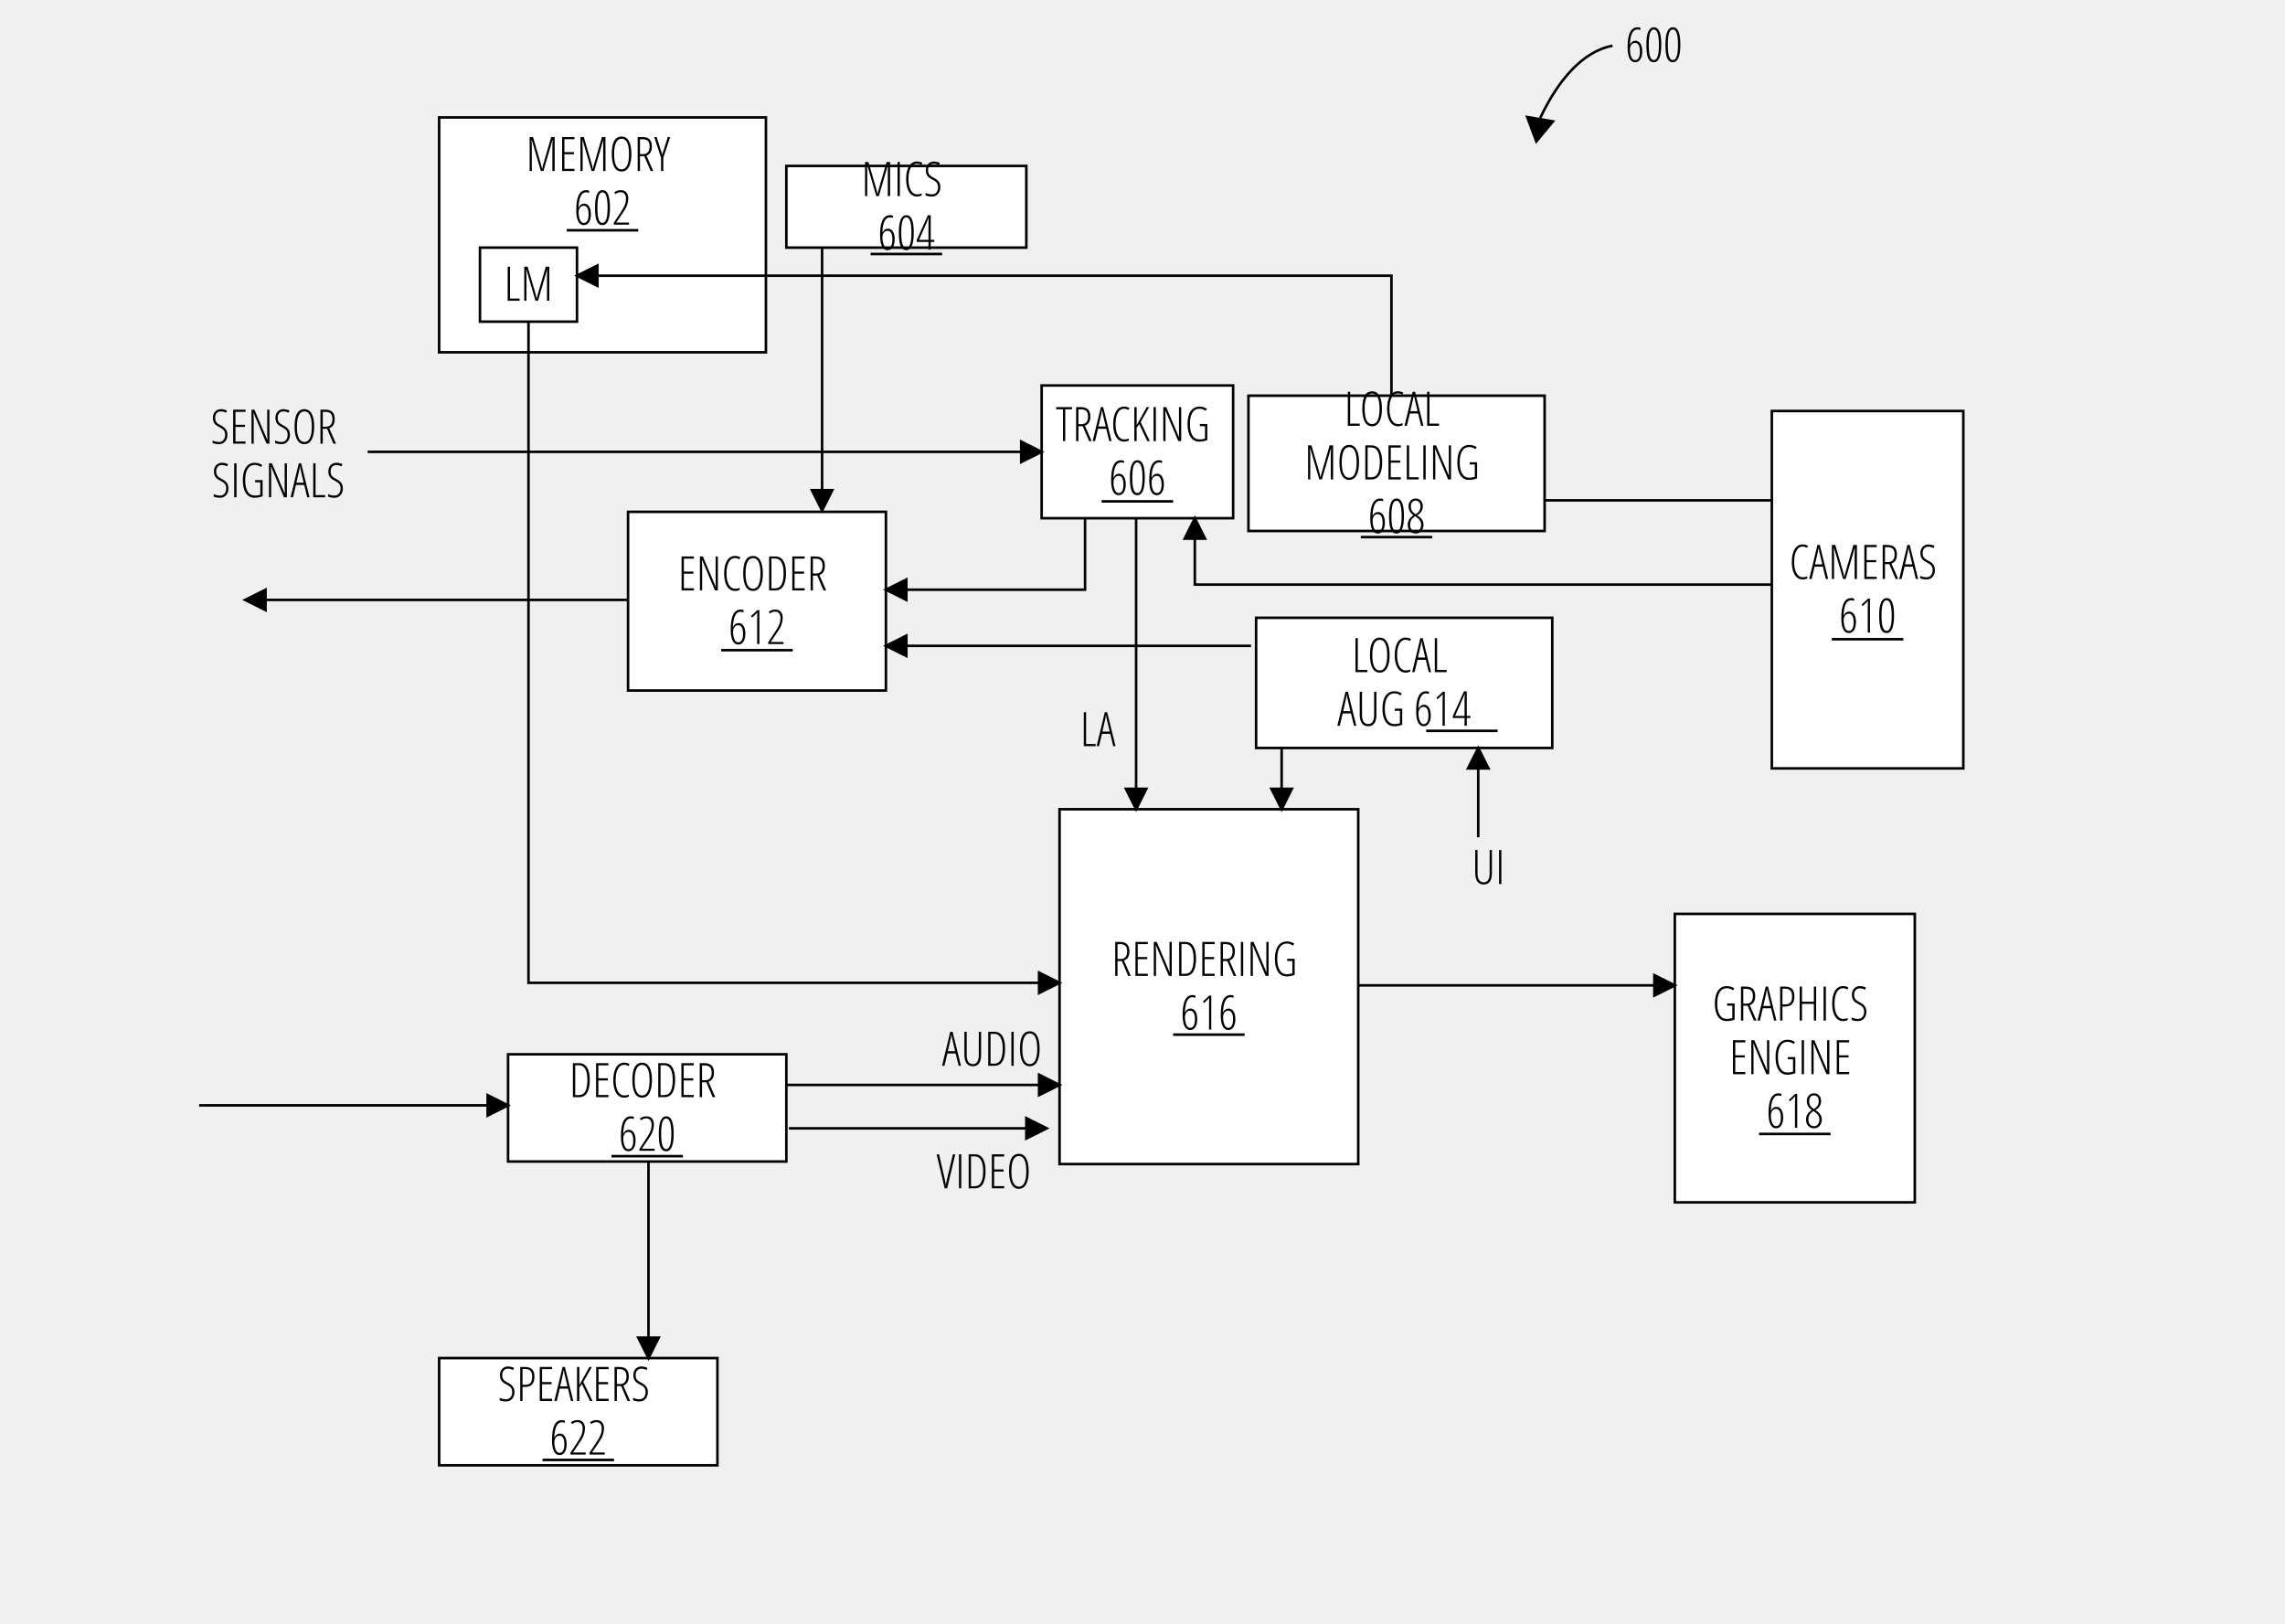
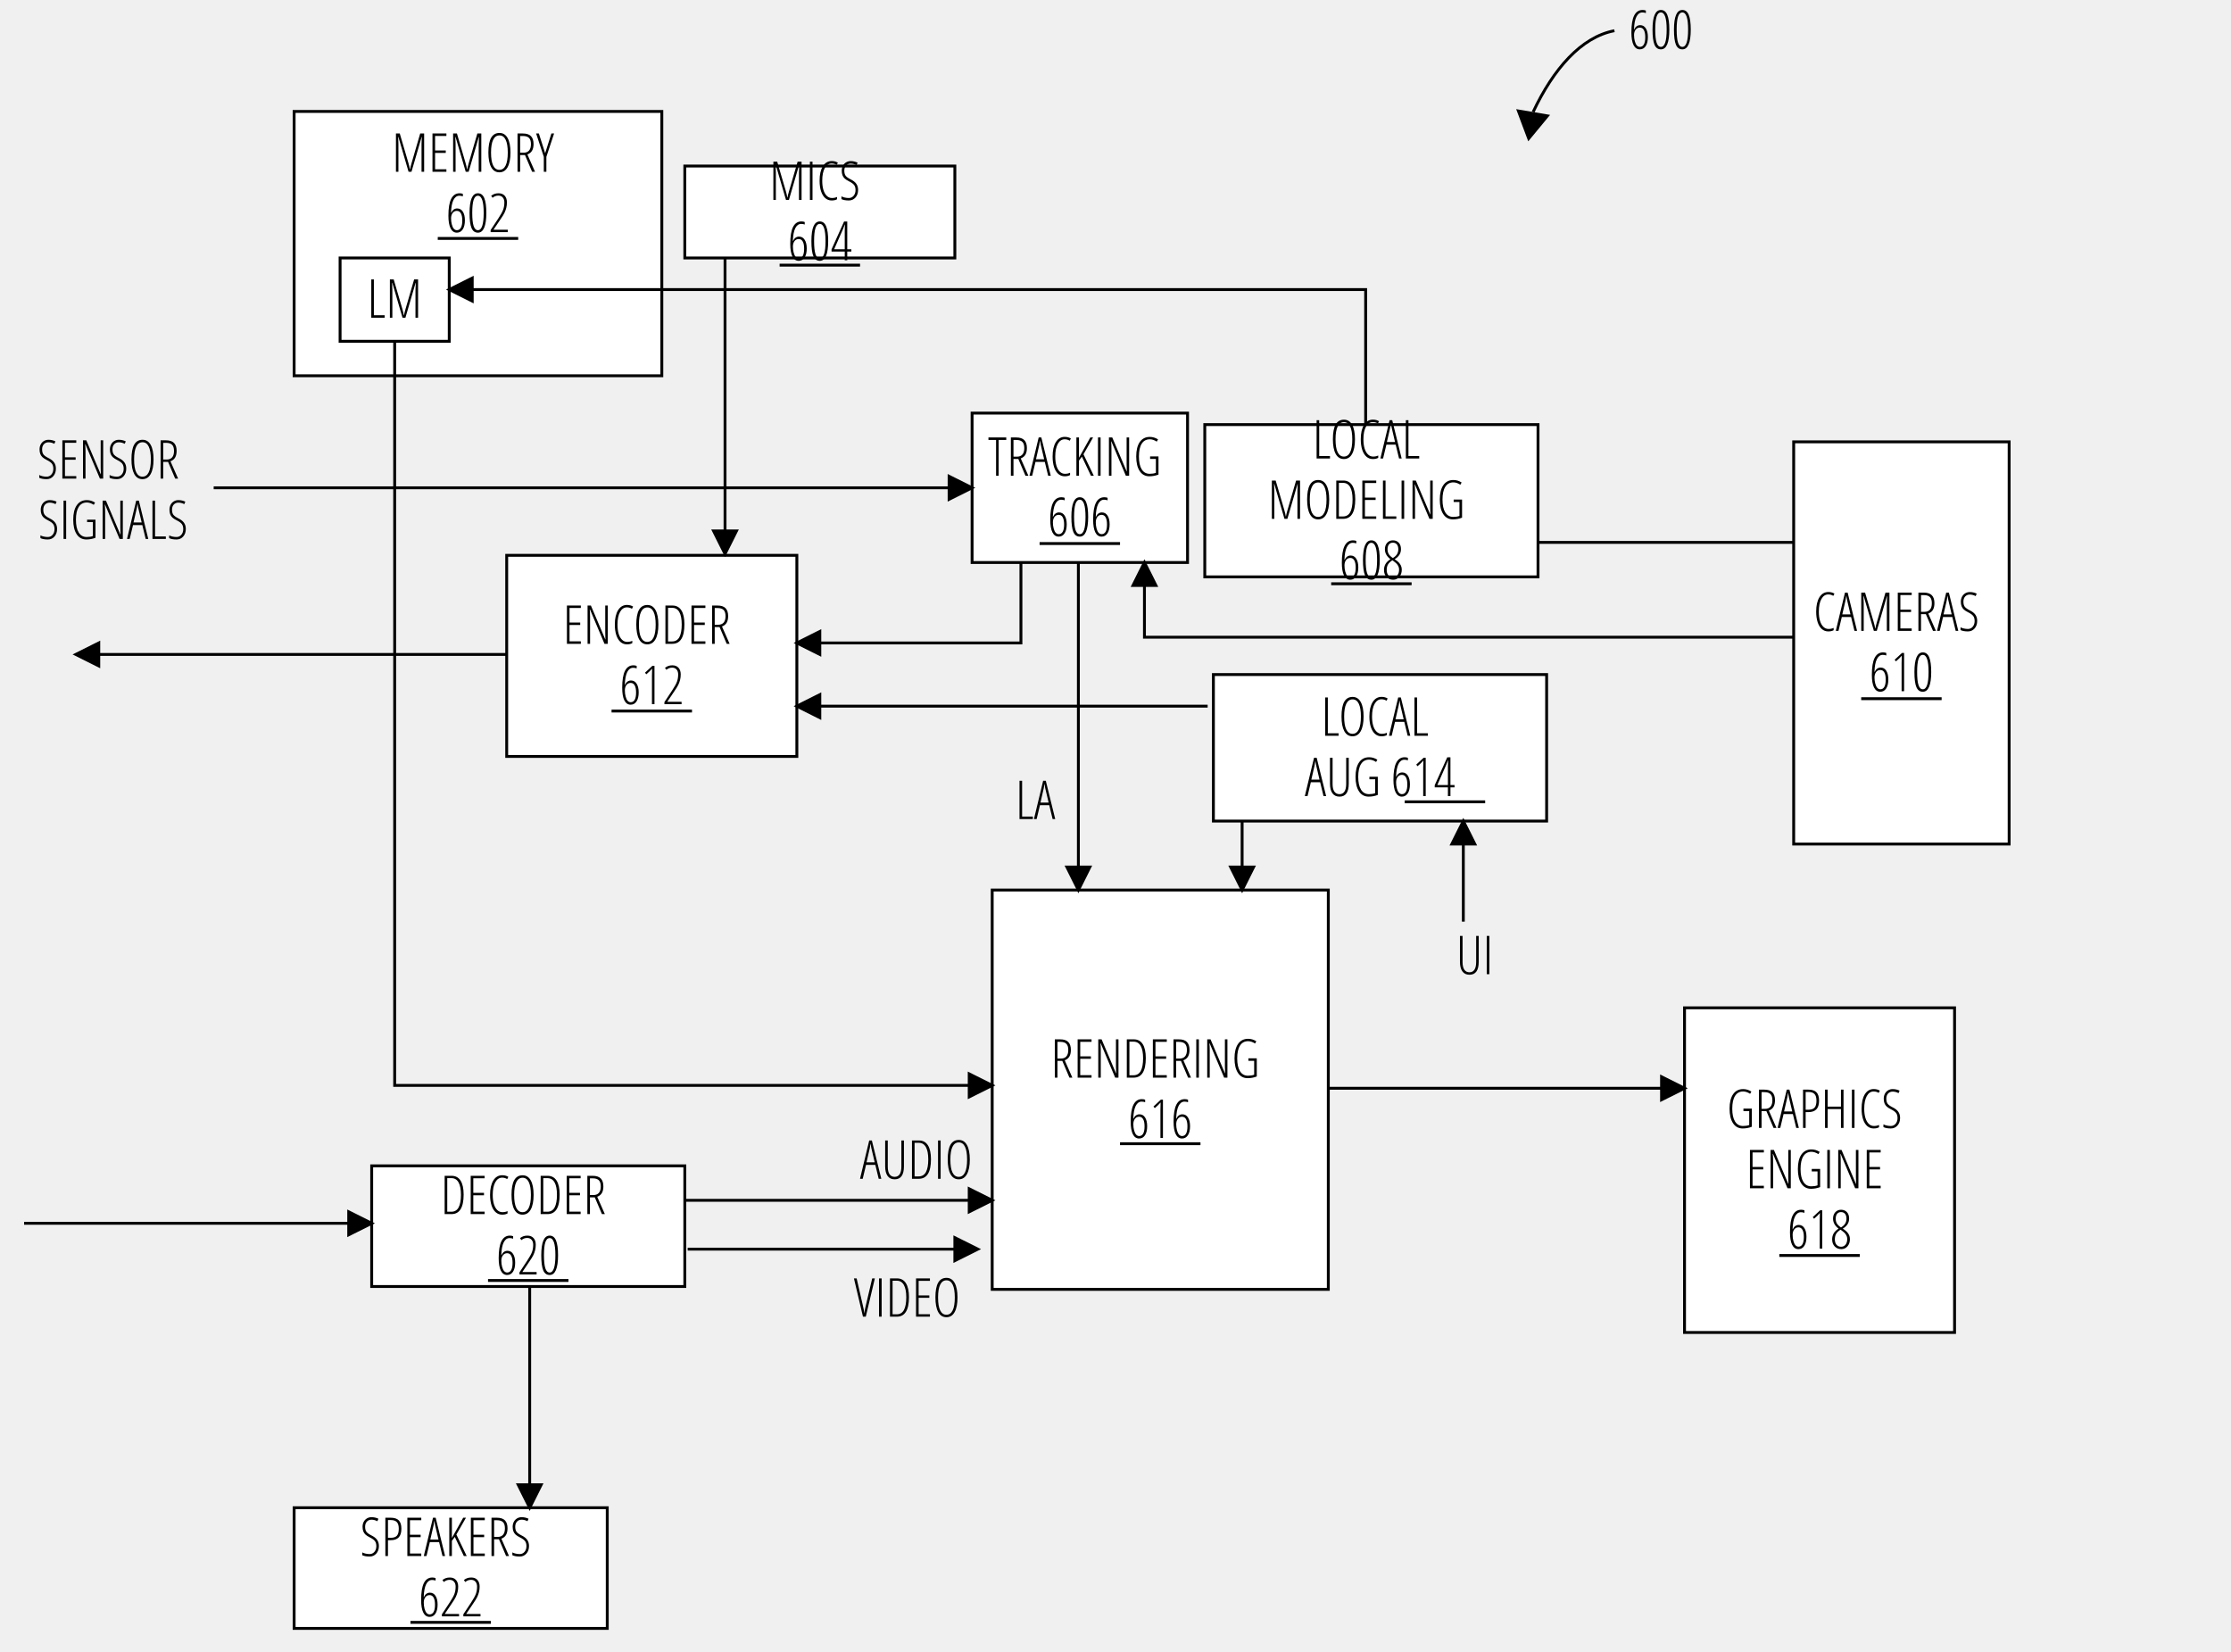
- <svg xmlns="http://www.w3.org/2000/svg" version="1.1" width="895" height="636">
+ <svg xmlns="http://www.w3.org/2000/svg" version="1.1" width="776.613" height="574.806" viewBox="69.616 7.212 776.613 574.806">
  <g>
    <g transform="translate(603.3,17.9)">
      <polygon fill="#000000" points="0,0 4.2,11.2 11.8,2" transform="translate(-5.9,27.3)" />
      <rect fill="none" width="1" height="1" transform="translate(33.3,-0.5)" />
      <g>
        <g>
          <rect x="0" y="0" width="28.3" height="28.3" opacity="0" />
          <path fill="none" stroke="#000000" stroke-width="1" d="M28.3,0C16.7,2.2,7,13.4,0,28.3" />
        </g>
      </g>
      <rect stroke="none" stroke-width="0" fill="#FFFFFF" x="0" y="0" width="0" height="0" />
      <path stroke="#000000" fill="none" />
      <text font-family="OpenSansCondensedLight" font-size="14pt" fill="black" transform="translate(0,0)" />
      <rect stroke-width="0" fill="none" width="1" height="1" transform="translate(33.3,-0.5)" />
      <text font-family="OpenSansCondensedLight" font-size="14pt" fill="black" text-decoration="none" transform="translate(33.3,-0.5)">
        <tspan x="0" y="6.8">600</tspan>
      </text>
      <path stroke="#000000" fill="none" transform="translate(33.3,-0.5)" />
    </g>
    <g transform="translate(199,413)">
      <g>
        <g>
          <path d="M109,0H0v42h109V0L109,0z" stroke="#000000" stroke-dasharray="none" fill="#FFFFFF" />
          <rect x="4.8" y="1.9" width="99.5" height="38.2" fill="none" />
          <circle fill="none" cx="54.5" cy="0" r="0.1" />
          <circle fill="none" cx="81.5" cy="0" r="0.1" />
          <circle fill="none" cx="109" cy="10.6" r="0.1" />
          <circle fill="none" cx="109" cy="21" r="0.1" />
          <circle fill="none" cx="109" cy="31.4" r="0.1" />
          <circle fill="none" cx="81.5" cy="42" r="0.1" />
          <circle fill="none" cx="54.5" cy="42" r="0.1" />
          <circle fill="none" cx="27.5" cy="42" r="0.1" />
          <circle fill="none" cx="0" cy="31.4" r="0.1" />
          <circle fill="none" cx="0" cy="21" r="0.1" />
          <circle fill="none" cx="0" cy="10.6" r="0.1" />
          <circle fill="none" cx="27.5" cy="0" r="0.1" />
        </g>
      </g>
      <rect stroke="none" stroke-width="0" fill="#FFFFFF" x="0" y="0" width="0" height="0" transform="translate(108.9,20.9)" />
      <path stroke="#000000" fill="none" d="" />
      <text font-family="OpenSansCondensedLight" font-size="14pt" fill="black" transform="translate(108.9,20.9)" />
      <rect stroke-width="0" fill="none" width="99.5" height="38.2" transform="translate(4.8,1.9)" />
      <text font-family="OpenSansCondensedLight" font-size="14pt" fill="black" transform="translate(4.8,1.9)" text-anchor="middle">
        <tspan x="49.7" y="14.9">DECODER</tspan>
        <tspan x="49.7" y="35.9">620</tspan>
      </text>
      <path stroke="#000000" fill="none" transform="translate(4.8,1.9)" d="M 35.7 38 63.7 38" />
    </g>
    <g transform="translate(492,242)">
      <g>
        <g>
          <path d="M116,0H0v51h116V0L116,0z" stroke="#000000" stroke-dasharray="none" fill="#FFFFFF" />
          <rect x="5.1" y="2.3" width="105.9" height="46.3" fill="none" />
          <circle fill="none" cx="58" cy="0" r="0.1" />
          <circle fill="none" cx="86.7" cy="0" r="0.1" />
          <circle fill="none" cx="116" cy="12.9" r="0.1" />
          <circle fill="none" cx="116" cy="25.5" r="0.1" />
          <circle fill="none" cx="116" cy="38.1" r="0.1" />
          <circle fill="none" cx="86.7" cy="51" r="0.1" />
          <circle fill="none" cx="58" cy="51" r="0.1" />
          <circle fill="none" cx="29.3" cy="51" r="0.1" />
          <circle fill="none" cx="0" cy="38.1" r="0.1" />
          <circle fill="none" cx="0" cy="25.5" r="0.1" />
          <circle fill="none" cx="0" cy="12.9" r="0.1" />
          <circle fill="none" cx="29.3" cy="0" r="0.1" />
        </g>
      </g>
      <rect stroke="none" stroke-width="0" fill="#FFFFFF" x="0" y="0" width="0" height="0" transform="translate(115.9,25.4)" />
      <path stroke="#000000" fill="none" d="" />
      <text font-family="OpenSansCondensedLight" font-size="14pt" fill="black" transform="translate(115.9,25.4)" />
      <rect stroke-width="0" fill="none" width="105.9" height="46.3" transform="translate(5.1,2.3)" />
      <text font-family="OpenSansCondensedLight" font-size="14pt" fill="black" transform="translate(5.1,2.3)" text-anchor="middle">
        <tspan x="52.9" y="19">LOCAL</tspan>
        <tspan x="52.9" y="40">AUG 614</tspan>
      </text>
      <path stroke="#000000" fill="none" transform="translate(5.1,2.3)" d="M 61.5 42 89.5 42" />
    </g>
    <g transform="translate(172,532)">
      <g>
        <g>
          <path d="M109,0H0v42h109V0L109,0z" stroke="#000000" stroke-dasharray="none" fill="#FFFFFF" />
          <rect x="4.8" y="1.9" width="99.5" height="38.2" fill="none" />
          <circle fill="none" cx="54.5" cy="0" r="0.1" />
          <circle fill="none" cx="81.5" cy="0" r="0.1" />
          <circle fill="none" cx="109" cy="10.6" r="0.1" />
          <circle fill="none" cx="109" cy="21" r="0.1" />
          <circle fill="none" cx="109" cy="31.4" r="0.1" />
          <circle fill="none" cx="81.5" cy="42" r="0.1" />
          <circle fill="none" cx="54.5" cy="42" r="0.1" />
          <circle fill="none" cx="27.5" cy="42" r="0.1" />
          <circle fill="none" cx="0" cy="31.4" r="0.1" />
          <circle fill="none" cx="0" cy="21" r="0.1" />
          <circle fill="none" cx="0" cy="10.6" r="0.1" />
          <circle fill="none" cx="27.5" cy="0" r="0.1" />
        </g>
      </g>
      <rect stroke="none" stroke-width="0" fill="#FFFFFF" x="0" y="0" width="0" height="0" transform="translate(108.9,20.9)" />
      <path stroke="#000000" fill="none" d="" />
      <text font-family="OpenSansCondensedLight" font-size="14pt" fill="black" transform="translate(108.9,20.9)" />
      <rect stroke-width="0" fill="none" width="99.5" height="38.2" transform="translate(4.8,1.9)" />
      <text font-family="OpenSansCondensedLight" font-size="14pt" fill="black" transform="translate(4.8,1.9)" text-anchor="middle">
        <tspan x="49.7" y="14.9">SPEAKERS</tspan>
        <tspan x="49.7" y="35.9">622</tspan>
      </text>
      <path stroke="#000000" fill="none" transform="translate(4.8,1.9)" d="M 35.7 38 63.7 38" />
    </g>
    <g transform="translate(656,358)">
      <g>
        <g>
          <path d="M94,0H0v113h94V0L94,0z" stroke="#000000" stroke-dasharray="none" fill="#FFFFFF" />
          <rect x="4.1" y="5.2" width="85.8" height="102.7" fill="none" />
          <circle fill="none" cx="47" cy="0" r="0.1" />
          <circle fill="none" cx="70.3" cy="0" r="0.1" />
          <circle fill="none" cx="94" cy="28.5" r="0.1" />
          <circle fill="none" cx="94" cy="56.5" r="0.1" />
          <circle fill="none" cx="94" cy="84.5" r="0.1" />
          <circle fill="none" cx="70.3" cy="113" r="0.1" />
          <circle fill="none" cx="47" cy="113" r="0.1" />
          <circle fill="none" cx="23.7" cy="113" r="0.1" />
          <circle fill="none" cx="0" cy="84.5" r="0.1" />
          <circle fill="none" cx="0" cy="56.5" r="0.1" />
          <circle fill="none" cx="0" cy="28.5" r="0.1" />
          <circle fill="none" cx="23.7" cy="0" r="0.1" />
        </g>
      </g>
      <rect stroke="none" stroke-width="0" fill="#FFFFFF" x="0" y="0" width="0" height="0" transform="translate(93.9,56.4)" />
      <path stroke="#000000" fill="none" d="" />
      <text font-family="OpenSansCondensedLight" font-size="14pt" fill="black" transform="translate(93.9,56.4)" />
      <rect stroke-width="0" fill="none" width="85.8" height="102.7" transform="translate(4.1,5.2)" />
      <text font-family="OpenSansCondensedLight" font-size="14pt" fill="black" transform="translate(4.1,5.2)" text-anchor="middle">
        <tspan x="42.9" y="36.6">GRAPHICS</tspan>
        <tspan x="42.9" y="57.6">ENGINE</tspan>
        <tspan x="42.9" y="78.6">618</tspan>
      </text>
      <path stroke="#000000" fill="none" transform="translate(4.1,5.2)" d="M 28.9 81 56.9 81" />
    </g>
    <g transform="translate(415,317)">
      <g>
        <g>
          <path d="M117,0H0v139h117V0L117,0z" stroke="#000000" stroke-dasharray="none" fill="#FFFFFF" />
          <rect x="5.1" y="6.3" width="106.8" height="126.3" fill="none" />
          <circle fill="none" cx="58.5" cy="0" r="0.1" />
          <circle fill="none" cx="87.5" cy="0" r="0.1" />
          <circle fill="none" cx="117" cy="35.1" r="0.1" />
          <circle fill="none" cx="117" cy="69.5" r="0.1" />
          <circle fill="none" cx="117" cy="103.9" r="0.1" />
          <circle fill="none" cx="87.5" cy="139" r="0.1" />
          <circle fill="none" cx="58.5" cy="139" r="0.1" />
          <circle fill="none" cx="29.5" cy="139" r="0.1" />
          <circle fill="none" cx="0" cy="103.9" r="0.1" />
          <circle fill="none" cx="0" cy="69.5" r="0.1" />
          <circle fill="none" cx="0" cy="35.1" r="0.1" />
          <circle fill="none" cx="29.5" cy="0" r="0.1" />
        </g>
      </g>
      <rect stroke="none" stroke-width="0" fill="#FFFFFF" x="0" y="0" width="0" height="0" transform="translate(116.9,69.4)" />
      <path stroke="#000000" fill="none" d="" />
      <text font-family="OpenSansCondensedLight" font-size="14pt" fill="black" transform="translate(116.9,69.4)" />
      <rect stroke-width="0" fill="none" width="106.8" height="126.3" transform="translate(5.1,6.3)" />
      <text font-family="OpenSansCondensedLight" font-size="14pt" fill="black" transform="translate(5.1,6.3)" text-anchor="middle">
        <tspan x="53.4" y="59">RENDERING</tspan>
        <tspan x="53.4" y="80"> 616</tspan>
      </text>
      <path stroke="#000000" fill="none" transform="translate(5.1,6.3)" d="M 39.4 82 67.4 82" />
    </g>
    <g transform="translate(246,200.5)">
      <g>
        <g>
          <path d="M101,0H0v70h101V0L101,0z" stroke="#000000" stroke-dasharray="none" fill="#FFFFFF" />
          <rect x="4.4" y="3.2" width="92.2" height="63.6" fill="none" />
          <circle fill="none" cx="50.5" cy="0" r="0.1" />
          <circle fill="none" cx="75.5" cy="0" r="0.1" />
          <circle fill="none" cx="101" cy="17.7" r="0.1" />
          <circle fill="none" cx="101" cy="35" r="0.1" />
          <circle fill="none" cx="101" cy="52.3" r="0.1" />
          <circle fill="none" cx="75.5" cy="70" r="0.1" />
          <circle fill="none" cx="50.5" cy="70" r="0.1" />
          <circle fill="none" cx="25.5" cy="70" r="0.1" />
          <circle fill="none" cx="0" cy="52.3" r="0.1" />
          <circle fill="none" cx="0" cy="35" r="0.1" />
          <circle fill="none" cx="0" cy="17.7" r="0.1" />
          <circle fill="none" cx="25.5" cy="0" r="0.1" />
        </g>
      </g>
      <rect stroke="none" stroke-width="0" fill="#FFFFFF" x="0" y="0" width="0" height="0" transform="translate(100.9,34.9)" />
      <path stroke="#000000" fill="none" d="" />
      <text font-family="OpenSansCondensedLight" font-size="14pt" fill="black" transform="translate(100.9,34.9)" />
      <rect stroke-width="0" fill="none" width="92.2" height="63.6" transform="translate(4.4,3.2)" />
      <text font-family="OpenSansCondensedLight" font-size="14pt" fill="black" transform="translate(4.4,3.2)" text-anchor="middle">
        <tspan x="46.1" y="27.6">ENCODER</tspan>
        <tspan x="46.1" y="48.6">612</tspan>
      </text>
      <path stroke="#000000" fill="none" transform="translate(4.4,3.2)" d="M 32.1 51 60.1 51" />
    </g>
    <g transform="translate(308,65)">
      <g>
        <g>
          <path d="M94,0H0v32h94V0L94,0z" stroke="#000000" stroke-dasharray="none" fill="#FFFFFF" />
          <rect x="4.1" y="1.5" width="85.8" height="29.1" fill="none" />
          <circle fill="none" cx="47" cy="0" r="0.1" />
          <circle fill="none" cx="70.3" cy="0" r="0.1" />
          <circle fill="none" cx="94" cy="8.1" r="0.1" />
          <circle fill="none" cx="94" cy="16" r="0.1" />
          <circle fill="none" cx="94" cy="23.9" r="0.1" />
          <circle fill="none" cx="70.3" cy="32" r="0.1" />
          <circle fill="none" cx="47" cy="32" r="0.1" />
          <circle fill="none" cx="23.7" cy="32" r="0.1" />
          <circle fill="none" cx="0" cy="23.9" r="0.1" />
          <circle fill="none" cx="0" cy="16" r="0.1" />
          <circle fill="none" cx="0" cy="8.1" r="0.1" />
          <circle fill="none" cx="23.7" cy="0" r="0.1" />
        </g>
      </g>
      <rect stroke="none" stroke-width="0" fill="#FFFFFF" x="0" y="0" width="0" height="0" transform="translate(93.9,15.9)" />
      <path stroke="#000000" fill="none" d="" />
      <text font-family="OpenSansCondensedLight" font-size="14pt" fill="black" transform="translate(93.9,15.9)" />
      <rect stroke-width="0" fill="none" width="85.8" height="29.1" transform="translate(4.1,1.5)" />
      <text font-family="OpenSansCondensedLight" font-size="14pt" fill="black" transform="translate(4.1,1.5)" text-anchor="middle">
        <tspan x="42.9" y="10.3">MICS</tspan>
        <tspan x="42.9" y="31.3">604</tspan>
      </text>
      <path stroke="#000000" fill="none" transform="translate(4.1,1.5)" d="M 28.9 33 56.9 33" />
    </g>
    <g transform="translate(408,151)">
      <g>
        <g>
          <path d="M75,0H0v52h75V0L75,0z" stroke="#000000" stroke-dasharray="none" fill="#FFFFFF" />
          <rect x="3.3" y="2.4" width="68.4" height="47.3" fill="none" />
          <circle fill="none" cx="37.5" cy="0" r="0.1" />
          <circle fill="none" cx="56.1" cy="0" r="0.1" />
          <circle fill="none" cx="75" cy="13.1" r="0.1" />
          <circle fill="none" cx="75" cy="26" r="0.1" />
          <circle fill="none" cx="75" cy="38.9" r="0.1" />
          <circle fill="none" cx="56.1" cy="52" r="0.1" />
          <circle fill="none" cx="37.5" cy="52" r="0.1" />
          <circle fill="none" cx="18.9" cy="52" r="0.1" />
          <circle fill="none" cx="0" cy="38.9" r="0.1" />
          <circle fill="none" cx="0" cy="26" r="0.1" />
          <circle fill="none" cx="0" cy="13.1" r="0.1" />
          <circle fill="none" cx="18.9" cy="0" r="0.1" />
        </g>
      </g>
      <rect stroke="none" stroke-width="0" fill="#FFFFFF" x="0" y="0" width="0" height="0" transform="translate(74.9,25.9)" />
      <path stroke="#000000" fill="none" d="" />
      <text font-family="OpenSansCondensedLight" font-size="14pt" fill="black" transform="translate(74.9,25.9)" />
      <rect stroke-width="0" fill="none" width="68.4" height="47.3" transform="translate(3.3,2.4)" />
      <text font-family="OpenSansCondensedLight" font-size="14pt" fill="black" transform="translate(3.3,2.4)" text-anchor="middle">
        <tspan x="34.2" y="19.4">TRACKING</tspan>
        <tspan x="34.2" y="40.4">606</tspan>
      </text>
      <path stroke="#000000" fill="none" transform="translate(3.3,2.4)" d="M 20.2 43 48.2 43" />
    </g>
    <g transform="translate(489,155)">
      <g>
        <g>
          <path d="M116,0H0v53h116V0L116,0z" stroke="#000000" stroke-dasharray="none" fill="#FFFFFF" />
          <rect x="5.1" y="2.4" width="105.9" height="48.2" fill="none" />
          <circle fill="none" cx="58" cy="0" r="0.1" />
          <circle fill="none" cx="86.7" cy="0" r="0.1" />
          <circle fill="none" cx="116" cy="13.4" r="0.1" />
          <circle fill="none" cx="116" cy="26.5" r="0.1" />
          <circle fill="none" cx="116" cy="39.6" r="0.1" />
          <circle fill="none" cx="86.7" cy="53" r="0.1" />
          <circle fill="none" cx="58" cy="53" r="0.1" />
          <circle fill="none" cx="29.3" cy="53" r="0.1" />
          <circle fill="none" cx="0" cy="39.6" r="0.1" />
          <circle fill="none" cx="0" cy="26.5" r="0.1" />
          <circle fill="none" cx="0" cy="13.4" r="0.1" />
          <circle fill="none" cx="29.3" cy="0" r="0.1" />
        </g>
      </g>
      <rect stroke="none" stroke-width="0" fill="#FFFFFF" x="0" y="0" width="0" height="0" transform="translate(115.9,26.4)" />
      <path stroke="#000000" fill="none" d="" />
      <text font-family="OpenSansCondensedLight" font-size="14pt" fill="black" transform="translate(115.9,26.4)" />
      <rect stroke-width="0" fill="none" width="105.9" height="48.2" transform="translate(5.1,2.4)" />
      <text font-family="OpenSansCondensedLight" font-size="14pt" fill="black" transform="translate(5.1,2.4)" text-anchor="middle">
        <tspan x="52.9" y="9.4">LOCAL</tspan>
        <tspan x="52.9" y="30.4">MODELING</tspan>
        <tspan x="52.9" y="51.4">608</tspan>
      </text>
      <path stroke="#000000" fill="none" transform="translate(5.1,2.4)" d="M 38.9 53 66.9 53" />
    </g>
    <g transform="translate(694,161)">
      <g>
        <g>
          <path d="M75,0H0v140h75V0L75,0z" stroke="#000000" stroke-dasharray="none" fill="#FFFFFF" />
          <rect x="3.3" y="6.4" width="68.4" height="127.2" fill="none" />
          <circle fill="none" cx="37.5" cy="0" r="0.1" />
          <circle fill="none" cx="56.1" cy="0" r="0.1" />
          <circle fill="none" cx="75" cy="35.3" r="0.1" />
          <circle fill="none" cx="75" cy="70" r="0.1" />
          <circle fill="none" cx="75" cy="104.7" r="0.1" />
          <circle fill="none" cx="56.1" cy="140" r="0.1" />
          <circle fill="none" cx="37.5" cy="140" r="0.1" />
          <circle fill="none" cx="18.9" cy="140" r="0.1" />
          <circle fill="none" cx="0" cy="104.7" r="0.1" />
          <circle fill="none" cx="0" cy="70" r="0.1" />
          <circle fill="none" cx="0" cy="35.3" r="0.1" />
          <circle fill="none" cx="18.9" cy="0" r="0.1" />
        </g>
      </g>
      <rect stroke="none" stroke-width="0" fill="#FFFFFF" x="0" y="0" width="0" height="0" transform="translate(74.9,69.9)" />
      <path stroke="#000000" fill="none" d="" />
      <text font-family="OpenSansCondensedLight" font-size="14pt" fill="black" transform="translate(74.9,69.9)" />
      <rect stroke-width="0" fill="none" width="68.4" height="127.2" transform="translate(3.3,6.4)" />
      <text font-family="OpenSansCondensedLight" font-size="14pt" fill="black" transform="translate(3.3,6.4)" text-anchor="middle">
        <tspan x="34.2" y="59.4">CAMERAS</tspan>
        <tspan x="34.2" y="80.4">610</tspan>
      </text>
      <path stroke="#000000" fill="none" transform="translate(3.3,6.4)" d="M 20.2 83 48.2 83" />
    </g>
    <g transform="translate(172,46)">
      <g>
        <g>
          <path d="M128,0H0v92h128V0L128,0z" stroke="#000000" stroke-dasharray="none" fill="#FFFFFF" />
          <rect x="5.6" y="4.2" width="116.8" height="83.6" fill="none" />
          <circle fill="none" cx="64" cy="0" r="0.1" />
          <circle fill="none" cx="95.7" cy="0" r="0.1" />
          <circle fill="none" cx="128" cy="23.2" r="0.1" />
          <circle fill="none" cx="128" cy="46" r="0.1" />
          <circle fill="none" cx="128" cy="68.8" r="0.1" />
          <circle fill="none" cx="95.7" cy="92" r="0.1" />
          <circle fill="none" cx="64" cy="92" r="0.1" />
          <circle fill="none" cx="32.3" cy="92" r="0.1" />
          <circle fill="none" cx="0" cy="68.8" r="0.1" />
          <circle fill="none" cx="0" cy="46" r="0.1" />
          <circle fill="none" cx="0" cy="23.2" r="0.1" />
          <circle fill="none" cx="32.3" cy="0" r="0.1" />
        </g>
      </g>
      <rect stroke="none" stroke-width="0" fill="#FFFFFF" x="0" y="0" width="0" height="0" transform="translate(127.9,45.9)" />
      <path stroke="#000000" fill="none" d="" />
      <text font-family="OpenSansCondensedLight" font-size="14pt" fill="black" transform="translate(127.9,45.9)" />
      <rect stroke-width="0" fill="none" width="116.8" height="83.6" transform="translate(5.6,4.2)" />
      <text font-family="OpenSansCondensedLight" font-size="14pt" fill="black" transform="translate(5.6,4.2)" text-anchor="middle">
        <tspan x="58.4" y="16.8">MEMORY</tspan>
        <tspan x="58.4" y="37.8">602</tspan>
      </text>
      <path stroke="#000000" fill="none" transform="translate(5.6,4.2)" d="M 44.4 40 72.4 40" />
    </g>
    <g transform="translate(188,97)">
      <g>
        <g>
          <path d="M38,0H0v29h38V0L38,0z" stroke="#000000" stroke-dasharray="none" fill="#FFFFFF" />
          <rect x="1.7" y="1.3" width="34.7" height="26.4" fill="none" />
          <circle fill="none" cx="19" cy="0" r="0.1" />
          <circle fill="none" cx="28.4" cy="0" r="0.1" />
          <circle fill="none" cx="38" cy="7.3" r="0.1" />
          <circle fill="none" cx="38" cy="14.5" r="0.1" />
          <circle fill="none" cx="38" cy="21.7" r="0.1" />
          <circle fill="none" cx="28.4" cy="29" r="0.1" />
          <circle fill="none" cx="19" cy="29" r="0.1" />
          <circle fill="none" cx="9.6" cy="29" r="0.1" />
          <circle fill="none" cx="0" cy="21.7" r="0.1" />
          <circle fill="none" cx="0" cy="14.5" r="0.1" />
          <circle fill="none" cx="0" cy="7.3" r="0.1" />
          <circle fill="none" cx="9.6" cy="0" r="0.1" />
        </g>
      </g>
      <rect stroke="none" stroke-width="0" fill="#FFFFFF" x="0" y="0" width="0" height="0" transform="translate(37.9,14.4)" />
      <path stroke="#000000" fill="none" d="" />
      <text font-family="OpenSansCondensedLight" font-size="14pt" fill="black" transform="translate(37.9,14.4)" />
      <rect stroke-width="0" fill="none" width="34.7" height="26.4" transform="translate(1.7,1.3)" />
      <text font-family="OpenSansCondensedLight" font-size="14pt" fill="black" transform="translate(1.7,1.3)" text-anchor="middle">
        <tspan x="17.3" y="19.5">LM</tspan>
      </text>
      <path stroke="#000000" fill="none" transform="translate(1.7,1.3)" d="M 0 0" />
    </g>
    <g transform="translate(74,155)">
      <g>
        <g>
          <path d="M70,0H0v46h70V0L70,0z" fill="none" stroke="none" stroke-dasharray="none" />
          <rect x="3.1" y="2.1" width="63.9" height="41.8" fill="none" />
          <circle fill="none" cx="35" cy="0" r="0.1" />
          <circle fill="none" cx="52.3" cy="0" r="0.1" />
          <circle fill="none" cx="70" cy="11.6" r="0.1" />
          <circle fill="none" cx="70" cy="23" r="0.1" />
          <circle fill="none" cx="70" cy="34.4" r="0.1" />
          <circle fill="none" cx="52.3" cy="46" r="0.1" />
          <circle fill="none" cx="35" cy="46" r="0.1" />
          <circle fill="none" cx="17.7" cy="46" r="0.1" />
          <circle fill="none" cx="0" cy="34.4" r="0.1" />
          <circle fill="none" cx="0" cy="23" r="0.1" />
          <circle fill="none" cx="0" cy="11.6" r="0.1" />
          <circle fill="none" cx="17.7" cy="0" r="0.1" />
        </g>
      </g>
      <rect stroke="none" stroke-width="0" fill="#FFFFFF" x="0" y="0" width="0" height="0" transform="translate(69.9,22.9)" />
      <path stroke="#000000" fill="none" d="" />
      <text font-family="OpenSansCondensedLight" font-size="14pt" fill="black" transform="translate(69.9,22.9)" />
      <rect stroke-width="0" fill="none" width="63.9" height="41.8" transform="translate(3.1,2.1)" />
      <text font-family="OpenSansCondensedLight" font-size="14pt" fill="black" transform="translate(3.1,2.1)" text-anchor="middle">
        <tspan x="31.9" y="16.7">SENSOR</tspan>
        <tspan x="31.9" y="37.7">SIGNALS</tspan>
      </text>
      <path stroke="#000000" fill="none" transform="translate(3.1,2.1)" d="M 0 0" />
    </g>
    <g>
      <path stroke="black" stroke-dasharray="none" d="M 144 177 400 177" fill="none" />
      <path fill="black" stroke="black" d="" transform="translate(144,177) scale(1,1) rotate(0)" />
      <path fill="black" stroke="black" d="M 8 0 L 0 4 L 8 8 z" transform="translate(408,181) scale(1,1) rotate(-180)" />
      <g>
        <g label-idx="0" cursor="move" transform="translate(272, 177)">
          <rect fill="white" rx="3" ry="3" x="0" y="0" width="0" height="0" />
          <text text-anchor="middle" font-size="14pt" font-family="OpenSansCondensedLight" y="0.8em" display="none" xml:space="preserve" transform="translate(0,0)" />
        </g>
      </g>
    </g>
    <g transform="translate(415,274)">
      <g>
        <g>
          <path d="M30,0H0v24h30V0L30,0z" fill="none" stroke="none" stroke-dasharray="none" />
          <rect x="1.3" y="1.1" width="27.4" height="21.8" fill="none" />
          <circle fill="none" cx="15" cy="0" r="0.1" />
          <circle fill="none" cx="22.4" cy="0" r="0.1" />
          <circle fill="none" cx="30" cy="6.1" r="0.1" />
          <circle fill="none" cx="30" cy="12" r="0.1" />
          <circle fill="none" cx="30" cy="17.9" r="0.1" />
          <circle fill="none" cx="22.4" cy="24" r="0.1" />
          <circle fill="none" cx="15" cy="24" r="0.1" />
          <circle fill="none" cx="7.6" cy="24" r="0.1" />
          <circle fill="none" cx="0" cy="17.9" r="0.1" />
          <circle fill="none" cx="0" cy="12" r="0.1" />
          <circle fill="none" cx="0" cy="6.1" r="0.1" />
          <circle fill="none" cx="7.6" cy="0" r="0.1" />
        </g>
      </g>
      <rect stroke="none" stroke-width="0" fill="#FFFFFF" x="0" y="0" width="0" height="0" transform="translate(29.9,11.9)" />
      <path stroke="#000000" fill="none" d="" />
      <text font-family="OpenSansCondensedLight" font-size="14pt" fill="black" transform="translate(29.9,11.9)" />
      <rect stroke-width="0" fill="none" width="27.4" height="21.8" transform="translate(1.3,1.1)" />
      <text font-family="OpenSansCondensedLight" font-size="14pt" fill="black" transform="translate(1.3,1.1)" text-anchor="middle">
        <tspan x="13.7" y="17.2">LA</tspan>
      </text>
      <path stroke="#000000" fill="none" transform="translate(1.3,1.1)" d="M 0 0" />
    </g>
    <g transform="translate(367,399)">
      <g>
        <g>
          <path d="M43.2,0H0v24.4h43.2V0L43.2,0z" fill="none" stroke="none" stroke-dasharray="none" />
          <rect x="1.9" y="1.1" width="39.5" height="22.2" fill="none" />
          <circle fill="none" cx="21.6" cy="0" r="0.1" />
          <circle fill="none" cx="32.3" cy="0" r="0.1" />
          <circle fill="none" cx="43.2" cy="6.2" r="0.1" />
          <circle fill="none" cx="43.2" cy="12.2" r="0.1" />
          <circle fill="none" cx="43.2" cy="18.3" r="0.1" />
          <circle fill="none" cx="32.3" cy="24.4" r="0.1" />
          <circle fill="none" cx="21.6" cy="24.4" r="0.1" />
          <circle fill="none" cx="10.9" cy="24.4" r="0.1" />
          <circle fill="none" cx="0" cy="18.3" r="0.1" />
          <circle fill="none" cx="0" cy="12.2" r="0.1" />
          <circle fill="none" cx="0" cy="6.2" r="0.1" />
          <circle fill="none" cx="10.9" cy="0" r="0.1" />
        </g>
      </g>
      <rect stroke="none" stroke-width="0" fill="#FFFFFF" x="0" y="0" width="0" height="0" transform="translate(43.1,12.1)" />
      <path stroke="#000000" fill="none" d="" />
      <text font-family="OpenSansCondensedLight" font-size="14pt" fill="black" transform="translate(43.1,12.1)" />
      <rect stroke-width="0" fill="none" width="39.5" height="22.2" transform="translate(1.9,1.1)" />
      <text font-family="OpenSansCondensedLight" font-size="14pt" fill="black" transform="translate(1.9,1.1)" text-anchor="middle">
        <tspan x="19.7" y="17.4">AUDIO</tspan>
      </text>
      <path stroke="#000000" fill="none" transform="translate(1.9,1.1)" d="M 0 0" />
    </g>
    <g transform="translate(365,447)">
      <g>
        <g>
          <path d="M40.9,0H0v24.4h40.9V0L40.9,0z" fill="none" stroke="none" stroke-dasharray="none" />
          <rect x="1.8" y="1.1" width="37.3" height="22.2" fill="none" />
          <circle fill="none" cx="20.4" cy="0" r="0.1" />
          <circle fill="none" cx="30.6" cy="0" r="0.1" />
          <circle fill="none" cx="40.9" cy="6.2" r="0.1" />
          <circle fill="none" cx="40.9" cy="12.2" r="0.1" />
          <circle fill="none" cx="40.9" cy="18.3" r="0.1" />
          <circle fill="none" cx="30.6" cy="24.4" r="0.1" />
          <circle fill="none" cx="20.4" cy="24.4" r="0.1" />
          <circle fill="none" cx="10.3" cy="24.4" r="0.1" />
          <circle fill="none" cx="0" cy="18.3" r="0.1" />
          <circle fill="none" cx="0" cy="12.2" r="0.1" />
          <circle fill="none" cx="0" cy="6.2" r="0.1" />
          <circle fill="none" cx="10.3" cy="0" r="0.1" />
        </g>
      </g>
      <rect stroke="none" stroke-width="0" fill="#FFFFFF" x="0" y="0" width="0" height="0" transform="translate(40.8,12.1)" />
      <path stroke="#000000" fill="none" d="" />
      <text font-family="OpenSansCondensedLight" font-size="14pt" fill="black" transform="translate(40.8,12.1)" />
      <rect stroke-width="0" fill="none" width="37.3" height="22.2" transform="translate(1.8,1.1)" />
      <text font-family="OpenSansCondensedLight" font-size="14pt" fill="black" transform="translate(1.8,1.1)" text-anchor="middle">
        <tspan x="18.6" y="17.4">VIDEO</tspan>
      </text>
      <path stroke="#000000" fill="none" transform="translate(1.8,1.1)" d="M 0 0" />
    </g>
    <g>
      <path stroke="black" stroke-dasharray="none" d="M 191 433 78 433" fill="none" />
      <path fill="black" stroke="black" d="M 8 0 L 0 4 L 8 8 z" transform="translate(199,437) scale(1,1) rotate(-180)" />
      <path fill="black" stroke="black" d="" transform="translate(78,433) scale(1,1) rotate(0)" />
      <g>
        <g label-idx="0" cursor="move" transform="translate(134.5, 433)">
          <rect fill="white" rx="3" ry="3" x="0" y="0" width="0" height="0" />
          <text text-anchor="middle" font-size="14pt" font-family="OpenSansCondensedLight" y="0.8em" display="none" xml:space="preserve" transform="translate(0,0)" />
        </g>
      </g>
    </g>
    <g transform="translate(568,328)">
      <g>
        <g>
          <path d="M30,0H0v24h30V0L30,0z" fill="none" stroke="none" stroke-dasharray="none" />
          <rect x="1.3" y="1.1" width="27.4" height="21.8" fill="none" />
          <circle fill="none" cx="15" cy="0" r="0.1" />
          <circle fill="none" cx="22.4" cy="0" r="0.1" />
          <circle fill="none" cx="30" cy="6.1" r="0.1" />
          <circle fill="none" cx="30" cy="12" r="0.1" />
          <circle fill="none" cx="30" cy="17.9" r="0.1" />
          <circle fill="none" cx="22.4" cy="24" r="0.1" />
          <circle fill="none" cx="15" cy="24" r="0.1" />
          <circle fill="none" cx="7.6" cy="24" r="0.1" />
          <circle fill="none" cx="0" cy="17.9" r="0.1" />
          <circle fill="none" cx="0" cy="12" r="0.1" />
          <circle fill="none" cx="0" cy="6.1" r="0.1" />
          <circle fill="none" cx="7.6" cy="0" r="0.1" />
        </g>
      </g>
      <rect stroke="none" stroke-width="0" fill="#FFFFFF" x="0" y="0" width="0" height="0" transform="translate(29.9,11.9)" />
      <path stroke="#000000" fill="none" d="" />
      <text font-family="OpenSansCondensedLight" font-size="14pt" fill="black" transform="translate(29.9,11.9)" />
      <rect stroke-width="0" fill="none" width="27.4" height="21.8" transform="translate(1.3,1.1)" />
      <text font-family="OpenSansCondensedLight" font-size="14pt" fill="black" transform="translate(1.3,1.1)" text-anchor="middle">
        <tspan x="13.7" y="17.2">UI</tspan>
      </text>
      <path stroke="#000000" fill="none" transform="translate(1.3,1.1)" d="M 0 0" />
    </g>
    <g>
      <path stroke="black" stroke-dasharray="none" d="M 308 425 342 425 407 425" fill="none" />
      <path fill="black" stroke="black" d="" transform="translate(308,425) scale(1,1) rotate(0)" />
      <path fill="black" stroke="black" d="M 8 0 L 0 4 L 8 8 z" transform="translate(415,429) scale(1,1) rotate(-180)" />
      <g>
        <g label-idx="0" cursor="move" transform="translate(357.5, 425)">
          <rect fill="white" rx="3" ry="3" x="0" y="0" width="0" height="0" />
          <text text-anchor="middle" font-size="14pt" font-family="OpenSansCondensedLight" y="0.8em" display="none" xml:space="preserve" transform="translate(0,0)" />
        </g>
      </g>
    </g>
    <g>
      <path stroke="black" stroke-dasharray="none" d="M 309 442 402 442" fill="none" />
      <path fill="black" stroke="black" d="" transform="translate(309,442) scale(1,1) rotate(0)" />
      <path fill="black" stroke="black" d="M 8 0 L 0 4 L 8 8 z" transform="translate(410,446) scale(1,1) rotate(-180)" />
      <g>
        <g label-idx="0" cursor="move" transform="translate(355.5, 442)">
          <rect fill="white" rx="3" ry="3" x="0" y="0" width="0" height="0" />
          <text text-anchor="middle" font-size="14pt" font-family="OpenSansCondensedLight" y="0.8em" display="none" xml:space="preserve" transform="translate(0,0)" />
        </g>
      </g>
    </g>
    <g>
      <path stroke="black" stroke-dasharray="none" d="M 532 386 648 386" fill="none" />
      <path fill="black" stroke="black" d="" transform="translate(532,386) scale(1,1) rotate(0)" />
      <path fill="black" stroke="black" d="M 8 0 L 0 4 L 8 8 z" transform="translate(656,390) scale(1,1) rotate(-180)" />
      <g>
        <g label-idx="0" cursor="move" transform="translate(590, 386)">
          <rect fill="white" rx="3" ry="3" x="0" y="0" width="0" height="0" />
          <text text-anchor="middle" font-size="14pt" font-family="OpenSansCondensedLight" y="0.8em" display="none" xml:space="preserve" transform="translate(0,0)" />
        </g>
      </g>
    </g>
    <g>
      <path stroke="black" stroke-dasharray="none" d="M 490 253 355 253" fill="none" />
      <path fill="black" stroke="black" d="" transform="translate(490,253) scale(1,1) rotate(-180)" />
      <path fill="black" stroke="black" d="M 8 0 L 0 4 L 8 8 z" transform="translate(347,249) scale(1,1) rotate(0)" />
      <g>
        <g label-idx="0" cursor="move" transform="translate(422.5, 253)">
          <rect fill="white" rx="3" ry="3" x="0" y="0" width="0" height="0" />
          <text text-anchor="middle" font-size="14pt" font-family="OpenSansCondensedLight" y="0.8em" display="none" xml:space="preserve" transform="translate(0,0)" />
        </g>
      </g>
    </g>
    <g>
      <path stroke="black" stroke-dasharray="none" d="M 502 293 502 309" fill="none" />
      <path fill="black" stroke="black" d="" transform="translate(502,293) scale(1,1) rotate(-270)" />
      <path fill="black" stroke="black" d="M 8 0 L 0 4 L 8 8 z" transform="translate(498,317) scale(1,1) rotate(-90)" />
      <g>
        <g label-idx="0" cursor="move" transform="translate(502, 301)">
          <rect fill="white" rx="3" ry="3" x="0" y="0" width="0" height="0" />
          <text text-anchor="middle" font-size="14pt" font-family="OpenSansCondensedLight" y="0.8em" display="none" xml:space="preserve" transform="translate(0,0)" />
        </g>
      </g>
    </g>
    <g>
      <path stroke="black" stroke-dasharray="none" d="M 605 196 694 196" fill="none" />
      <path fill="black" stroke="black" d="" transform="translate(605,196) scale(1,1) rotate(0)" />
      <path fill="black" stroke="black" d="" transform="translate(694,196) scale(1,1) rotate(-180)" />
      <g>
        <g label-idx="0" cursor="move" transform="translate(649.5, 196)">
          <rect fill="white" rx="3" ry="3" x="0" y="0" width="0" height="0" />
          <text text-anchor="middle" font-size="14pt" font-family="OpenSansCondensedLight" y="0.8em" display="none" xml:space="preserve" transform="translate(0,0)" />
        </g>
      </g>
    </g>
    <g>
      <path stroke="black" stroke-dasharray="none" d="M 694 229 468 229 468 211" fill="none" />
      <path fill="black" stroke="black" d="" transform="translate(694,229) scale(1,1) rotate(-180)" />
      <path fill="black" stroke="black" d="M 8 0 L 0 4 L 8 8 z" transform="translate(472,203) scale(1,1) rotate(-270)" />
      <g>
        <g label-idx="0" cursor="move" transform="translate(572, 229)">
          <rect fill="white" rx="3" ry="3" x="0" y="0" width="0" height="0" />
          <text text-anchor="middle" font-size="14pt" font-family="OpenSansCondensedLight" y="0.8em" display="none" xml:space="preserve" transform="translate(0,0)" />
        </g>
      </g>
    </g>
    <g>
      <path stroke="black" stroke-dasharray="none" d="M 545 155 545 108 234 108" fill="none" />
      <path fill="black" stroke="black" d="" transform="translate(545,155) scale(1,1) rotate(-90)" />
      <path fill="black" stroke="black" d="M 8 0 L 0 4 L 8 8 z" transform="translate(226,104) scale(1,1) rotate(0)" />
      <g>
        <g label-idx="0" cursor="move" transform="translate(413, 108)">
          <rect fill="white" rx="3" ry="3" x="0" y="0" width="0" height="0" />
          <text text-anchor="middle" font-size="14pt" font-family="OpenSansCondensedLight" y="0.8em" display="none" xml:space="preserve" transform="translate(0,0)" />
        </g>
      </g>
    </g>
    <g>
      <path stroke="black" stroke-dasharray="none" d="M 322 97 322 192" fill="none" />
      <path fill="black" stroke="black" d="" transform="translate(322,97) scale(1,1) rotate(-270)" />
      <path fill="black" stroke="black" d="M 8 0 L 0 4 L 8 8 z" transform="translate(318,200) scale(1,1) rotate(-90)" />
      <g>
        <g label-idx="0" cursor="move" transform="translate(322, 144.5)">
          <rect fill="white" rx="3" ry="3" x="0" y="0" width="0" height="0" />
          <text text-anchor="middle" font-size="14pt" font-family="OpenSansCondensedLight" y="0.8em" display="none" xml:space="preserve" transform="translate(0,0)" />
        </g>
      </g>
    </g>
    <g>
      <path stroke="black" stroke-dasharray="none" d="M 425 203 425 231 355 231" fill="none" />
      <path fill="black" stroke="black" d="" transform="translate(425,203) scale(1,1) rotate(-270)" />
      <path fill="black" stroke="black" d="M 8 0 L 0 4 L 8 8 z" transform="translate(347,227) scale(1,1) rotate(0)" />
      <g>
        <g label-idx="0" cursor="move" transform="translate(404, 231)">
          <rect fill="white" rx="3" ry="3" x="0" y="0" width="0" height="0" />
          <text text-anchor="middle" font-size="14pt" font-family="OpenSansCondensedLight" y="0.8em" display="none" xml:space="preserve" transform="translate(0,0)" />
        </g>
      </g>
    </g>
    <g>
      <path stroke="black" stroke-dasharray="none" d="M 254 455 254 524" fill="none" />
      <path fill="black" stroke="black" d="" transform="translate(254,455) scale(1,1) rotate(-270)" />
      <path fill="black" stroke="black" d="M 8 0 L 0 4 L 8 8 z" transform="translate(250,532) scale(1,1) rotate(-90)" />
      <g>
        <g label-idx="0" cursor="move" transform="translate(254, 489.5)">
          <rect fill="white" rx="3" ry="3" x="0" y="0" width="0" height="0" />
          <text text-anchor="middle" font-size="14pt" font-family="OpenSansCondensedLight" y="0.8em" display="none" xml:space="preserve" transform="translate(0,0)" />
        </g>
      </g>
    </g>
    <g>
      <path stroke="black" stroke-dasharray="none" d="M 246 235 104 235" fill="none" />
      <path fill="black" stroke="black" d="" transform="translate(246,235) scale(1,1) rotate(-180)" />
      <path fill="black" stroke="black" d="M 8 0 L 0 4 L 8 8 z" transform="translate(96,231) scale(1,1) rotate(0)" />
      <g>
        <g label-idx="0" cursor="move" transform="translate(175, 235)">
          <rect fill="white" rx="3" ry="3" x="0" y="0" width="0" height="0" />
          <text text-anchor="middle" font-size="14pt" font-family="OpenSansCondensedLight" y="0.8em" display="none" xml:space="preserve" transform="translate(0,0)" />
        </g>
      </g>
    </g>
    <g>
      <path stroke="black" stroke-dasharray="none" d="M 445 203 445 309" fill="none" />
      <path fill="black" stroke="black" d="" transform="translate(445,203) scale(1,1) rotate(-270)" />
      <path fill="black" stroke="black" d="M 8 0 L 0 4 L 8 8 z" transform="translate(441,317) scale(1,1) rotate(-90)" />
      <g>
        <g label-idx="0" cursor="move" transform="translate(445, 256)">
          <rect fill="white" rx="3" ry="3" x="0" y="0" width="0" height="0" />
          <text text-anchor="middle" font-size="14pt" font-family="OpenSansCondensedLight" y="0.8em" display="none" xml:space="preserve" transform="translate(0,0)" />
        </g>
      </g>
    </g>
    <g>
      <path stroke="black" stroke-dasharray="none" d="M 579 328 579 301" fill="none" />
      <path fill="black" stroke="black" d="" transform="translate(579,328) scale(1,1) rotate(-90)" />
      <path fill="black" stroke="black" d="M 8 0 L 0 4 L 8 8 z" transform="translate(583,293) scale(1,1) rotate(-270)" />
      <g>
        <g label-idx="0" cursor="move" transform="translate(579, 314.5)">
          <rect fill="white" rx="3" ry="3" x="0" y="0" width="0" height="0" />
          <text text-anchor="middle" font-size="14pt" font-family="OpenSansCondensedLight" y="0.8em" display="none" xml:space="preserve" transform="translate(0,0)" />
        </g>
      </g>
    </g>
    <g>
      <path stroke="black" stroke-dasharray="none" d="M 207 126 207 385 407 385" fill="none" />
      <path fill="black" stroke="black" d="" transform="translate(207,126) scale(1,1) rotate(-270)" />
      <path fill="black" stroke="black" d="M 8 0 L 0 4 L 8 8 z" transform="translate(415,389) scale(1,1) rotate(-180)" />
      <g>
        <g label-idx="0" cursor="move" transform="translate(207, 355.5)">
          <rect fill="white" rx="3" ry="3" x="0" y="0" width="0" height="0" />
          <text text-anchor="middle" font-size="14pt" font-family="OpenSansCondensedLight" y="0.8em" display="none" xml:space="preserve" transform="translate(0,0)" />
        </g>
      </g>
    </g>
  </g>
  <defs />
</svg>
